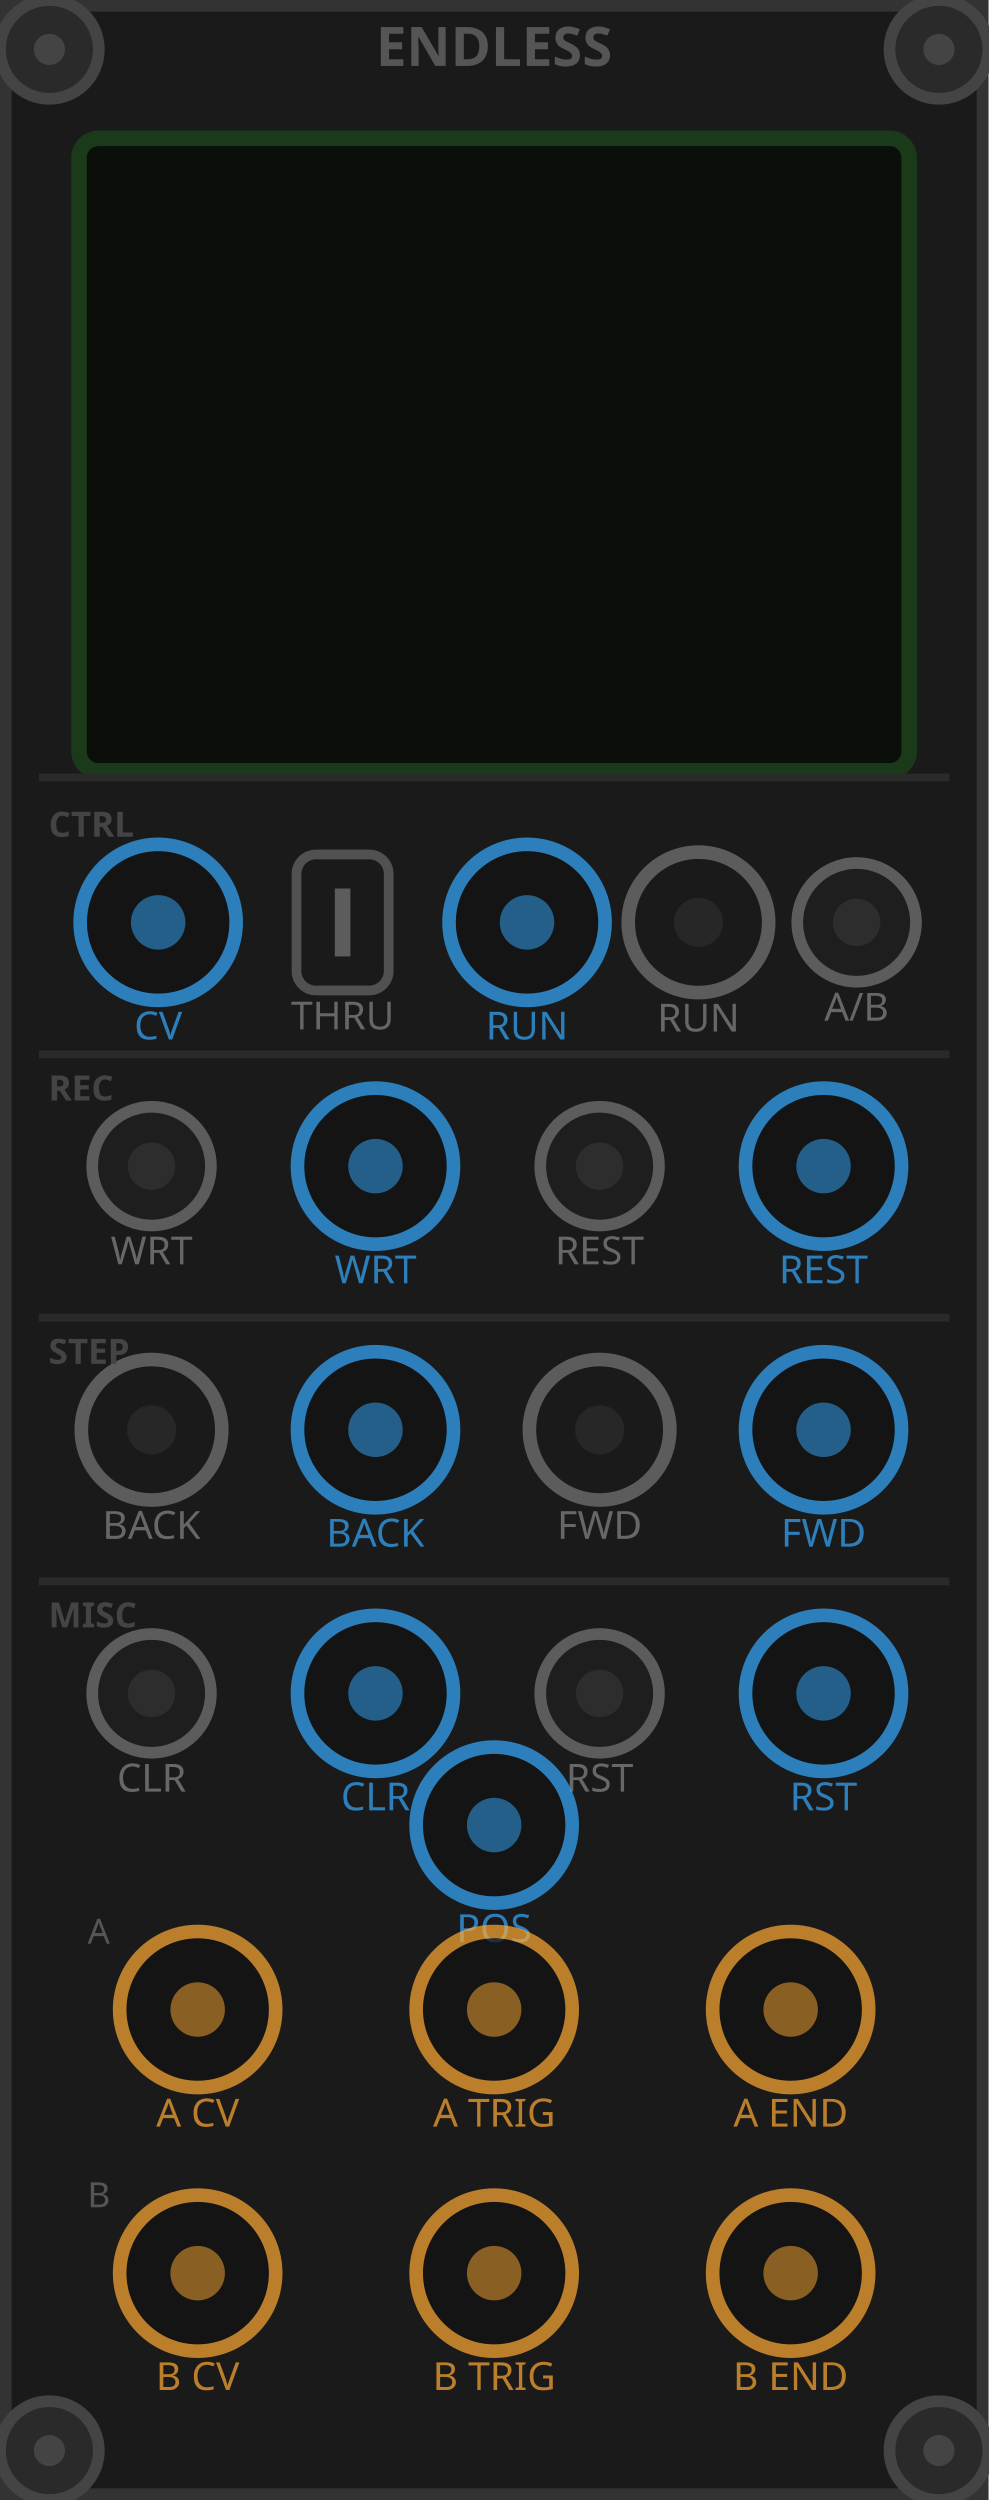
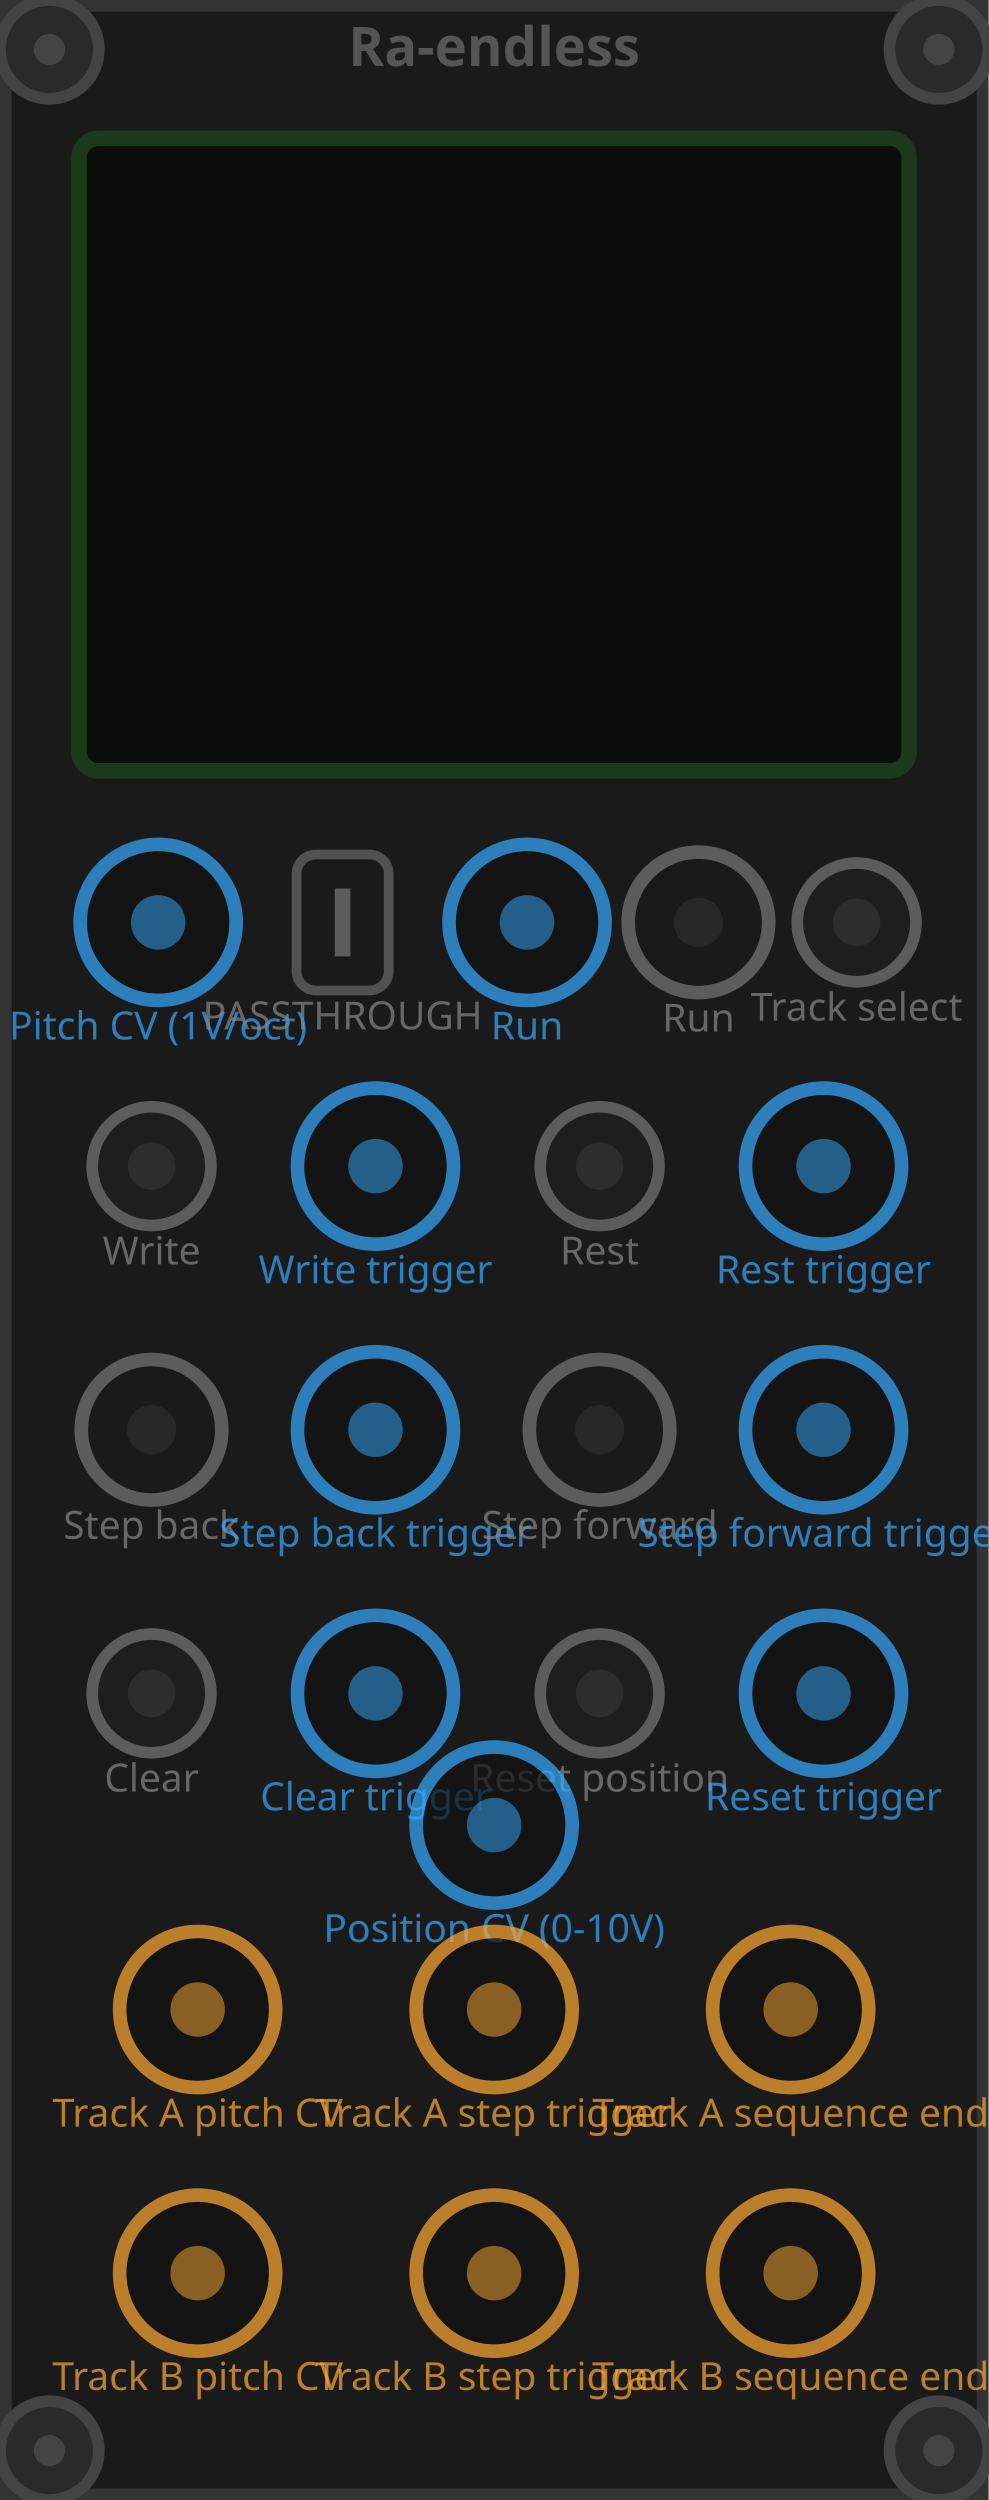
<svg xmlns="http://www.w3.org/2000/svg" viewBox="0 0 50.80 128.5" width="50.80mm" height="128.5mm">
  <rect width="50.80" height="128.5" fill="#1a1a1a" />
  <rect x="0.3" y="0.3" width="50.20" height="127.9" fill="none" stroke="#333" stroke-width="0.6" />
  <circle cx="2.54" cy="2.54" r="2.54" fill="#2a2a2a" stroke="#444" stroke-width="0.6" />
  <circle cx="2.54" cy="2.54" r="0.8" fill="#444" />
  <circle cx="2.54" cy="125.96" r="2.54" fill="#2a2a2a" stroke="#444" stroke-width="0.6" />
  <circle cx="2.54" cy="125.96" r="0.8" fill="#444" />
  <circle cx="48.26" cy="2.54" r="2.54" fill="#2a2a2a" stroke="#444" stroke-width="0.6" />
  <circle cx="48.26" cy="2.54" r="0.8" fill="#444" />
  <circle cx="48.26" cy="125.96" r="2.54" fill="#2a2a2a" stroke="#444" stroke-width="0.6" />
  <circle cx="48.26" cy="125.96" r="0.8" fill="#444" />
+   <text x="25.40" y="3.39" fill="#555" font-family="sans-serif" font-size="2.8" text-anchor="middle" font-weight="bold">Ra-endless</text>
  <rect x="4.06" y="7.11" width="42.67" height="32.51" rx="1" fill="#0a0f0a" stroke="#1a3a1a" stroke-width="0.8" />
-   <text x="25.40" y="3.39" fill="#555" font-family="sans-serif" font-size="2.8" text-anchor="middle" font-weight="bold">ENDLESS</text>
  <circle cx="8.13" cy="47.41" r="4.01" fill="#111" stroke="#3af" stroke-width="0.7" opacity="0.7" />
  <circle cx="8.13" cy="47.41" r="1.40" fill="#3af" opacity="0.5" />
-   <text x="8.13" y="53.43" fill="#3af" font-family="sans-serif" font-size="2.0" text-anchor="middle" opacity="0.7">CV</text>
+   <text x="8.13" y="53.43" fill="#3af" font-family="sans-serif" font-size="2.0" text-anchor="middle" opacity="0.7">Pitch CV (1V/oct)</text>
  <rect x="15.24" y="43.92" width="4.74" height="6.99" rx="1" fill="none" stroke="#888" stroke-width="0.5" opacity="0.5" />
  <line x1="17.61" y1="49.16" x2="17.61" y2="45.67" stroke="#888" stroke-width="0.8" opacity="0.6" />
-   <text x="17.61" y="52.91" fill="#888" font-family="sans-serif" font-size="2.0" text-anchor="middle" opacity="0.7">THRU</text>
+   <text x="17.61" y="52.91" fill="#888" font-family="sans-serif" font-size="2.0" text-anchor="middle" opacity="0.7">PASSTHROUGH</text>
  <circle cx="27.09" cy="47.41" r="4.01" fill="#111" stroke="#3af" stroke-width="0.7" opacity="0.7" />
  <circle cx="27.09" cy="47.41" r="1.40" fill="#3af" opacity="0.5" />
-   <text x="27.09" y="53.43" fill="#3af" font-family="sans-serif" font-size="2.0" text-anchor="middle" opacity="0.7">RUN</text>
+   <text x="27.09" y="53.43" fill="#3af" font-family="sans-serif" font-size="2.0" text-anchor="middle" opacity="0.7">Run</text>
  <circle cx="35.90" cy="47.41" r="3.61" fill="#1a1a1a" stroke="#888" stroke-width="0.7" opacity="0.6" />
  <circle cx="35.90" cy="47.41" r="1.26" fill="#333" opacity="0.5" />
-   <text x="35.90" y="53.02" fill="#888" font-family="sans-serif" font-size="2.0" text-anchor="middle" opacity="0.7">RUN</text>
+   <text x="35.90" y="53.02" fill="#888" font-family="sans-serif" font-size="2.0" text-anchor="middle" opacity="0.7">Run</text>
  <circle cx="44.03" cy="47.41" r="3.05" fill="#222" stroke="#888" stroke-width="0.6" opacity="0.6" />
  <circle cx="44.03" cy="47.41" r="1.22" fill="#444" opacity="0.4" />
-   <text x="44.03" y="52.46" fill="#888" font-family="sans-serif" font-size="2.0" text-anchor="middle" opacity="0.7">A/B</text>
+   <text x="44.03" y="52.46" fill="#888" font-family="sans-serif" font-size="2.0" text-anchor="middle" opacity="0.7">Track select</text>
  <circle cx="7.79" cy="59.94" r="3.05" fill="#222" stroke="#888" stroke-width="0.6" opacity="0.6" />
  <circle cx="7.79" cy="59.94" r="1.22" fill="#444" opacity="0.4" />
-   <text x="7.79" y="64.99" fill="#888" font-family="sans-serif" font-size="2.0" text-anchor="middle" opacity="0.7">WRT</text>
+   <text x="7.79" y="64.99" fill="#888" font-family="sans-serif" font-size="2.0" text-anchor="middle" opacity="0.7">Write</text>
  <circle cx="19.30" cy="59.94" r="4.01" fill="#111" stroke="#3af" stroke-width="0.7" opacity="0.7" />
  <circle cx="19.30" cy="59.94" r="1.40" fill="#3af" opacity="0.5" />
-   <text x="19.30" y="65.96" fill="#3af" font-family="sans-serif" font-size="2.0" text-anchor="middle" opacity="0.7">WRT</text>
+   <text x="19.30" y="65.96" fill="#3af" font-family="sans-serif" font-size="2.0" text-anchor="middle" opacity="0.7">Write trigger</text>
  <circle cx="30.82" cy="59.94" r="3.05" fill="#222" stroke="#888" stroke-width="0.6" opacity="0.6" />
  <circle cx="30.82" cy="59.94" r="1.22" fill="#444" opacity="0.4" />
-   <text x="30.82" y="64.99" fill="#888" font-family="sans-serif" font-size="2.0" text-anchor="middle" opacity="0.7">REST</text>
+   <text x="30.82" y="64.99" fill="#888" font-family="sans-serif" font-size="2.0" text-anchor="middle" opacity="0.7">Rest</text>
  <circle cx="42.33" cy="59.94" r="4.01" fill="#111" stroke="#3af" stroke-width="0.7" opacity="0.7" />
  <circle cx="42.33" cy="59.94" r="1.40" fill="#3af" opacity="0.5" />
-   <text x="42.33" y="65.96" fill="#3af" font-family="sans-serif" font-size="2.0" text-anchor="middle" opacity="0.7">REST</text>
+   <text x="42.33" y="65.96" fill="#3af" font-family="sans-serif" font-size="2.0" text-anchor="middle" opacity="0.7">Rest trigger</text>
  <circle cx="7.79" cy="73.49" r="3.61" fill="#1a1a1a" stroke="#888" stroke-width="0.7" opacity="0.6" />
  <circle cx="7.79" cy="73.49" r="1.26" fill="#333" opacity="0.5" />
-   <text x="7.79" y="79.10" fill="#888" font-family="sans-serif" font-size="2.0" text-anchor="middle" opacity="0.7">BACK</text>
+   <text x="7.79" y="79.10" fill="#888" font-family="sans-serif" font-size="2.0" text-anchor="middle" opacity="0.7">Step back</text>
  <circle cx="19.30" cy="73.49" r="4.01" fill="#111" stroke="#3af" stroke-width="0.7" opacity="0.7" />
  <circle cx="19.30" cy="73.49" r="1.40" fill="#3af" opacity="0.5" />
-   <text x="19.30" y="79.50" fill="#3af" font-family="sans-serif" font-size="2.0" text-anchor="middle" opacity="0.7">BACK</text>
+   <text x="19.30" y="79.50" fill="#3af" font-family="sans-serif" font-size="2.0" text-anchor="middle" opacity="0.7">Step back trigger</text>
  <circle cx="30.82" cy="73.49" r="3.61" fill="#1a1a1a" stroke="#888" stroke-width="0.7" opacity="0.6" />
  <circle cx="30.82" cy="73.49" r="1.26" fill="#333" opacity="0.5" />
-   <text x="30.82" y="79.10" fill="#888" font-family="sans-serif" font-size="2.0" text-anchor="middle" opacity="0.7">FWD</text>
+   <text x="30.82" y="79.10" fill="#888" font-family="sans-serif" font-size="2.0" text-anchor="middle" opacity="0.7">Step forward</text>
  <circle cx="42.33" cy="73.49" r="4.01" fill="#111" stroke="#3af" stroke-width="0.7" opacity="0.7" />
  <circle cx="42.33" cy="73.49" r="1.40" fill="#3af" opacity="0.5" />
-   <text x="42.33" y="79.50" fill="#3af" font-family="sans-serif" font-size="2.0" text-anchor="middle" opacity="0.7">FWD</text>
+   <text x="42.33" y="79.50" fill="#3af" font-family="sans-serif" font-size="2.0" text-anchor="middle" opacity="0.7">Step forward trigger</text>
  <circle cx="7.79" cy="87.04" r="3.05" fill="#222" stroke="#888" stroke-width="0.6" opacity="0.6" />
  <circle cx="7.79" cy="87.04" r="1.22" fill="#444" opacity="0.4" />
-   <text x="7.79" y="92.09" fill="#888" font-family="sans-serif" font-size="2.0" text-anchor="middle" opacity="0.7">CLR</text>
+   <text x="7.79" y="92.09" fill="#888" font-family="sans-serif" font-size="2.0" text-anchor="middle" opacity="0.7">Clear</text>
  <circle cx="19.30" cy="87.04" r="4.01" fill="#111" stroke="#3af" stroke-width="0.7" opacity="0.7" />
  <circle cx="19.30" cy="87.04" r="1.40" fill="#3af" opacity="0.5" />
-   <text x="19.30" y="93.05" fill="#3af" font-family="sans-serif" font-size="2.0" text-anchor="middle" opacity="0.7">CLR</text>
+   <text x="19.30" y="93.05" fill="#3af" font-family="sans-serif" font-size="2.0" text-anchor="middle" opacity="0.7">Clear trigger</text>
  <circle cx="30.82" cy="87.04" r="3.05" fill="#222" stroke="#888" stroke-width="0.6" opacity="0.6" />
  <circle cx="30.82" cy="87.04" r="1.22" fill="#444" opacity="0.4" />
-   <text x="30.82" y="92.09" fill="#888" font-family="sans-serif" font-size="2.0" text-anchor="middle" opacity="0.7">RST</text>
+   <text x="30.82" y="92.09" fill="#888" font-family="sans-serif" font-size="2.0" text-anchor="middle" opacity="0.7">Reset position</text>
  <circle cx="42.33" cy="87.04" r="4.01" fill="#111" stroke="#3af" stroke-width="0.7" opacity="0.7" />
  <circle cx="42.33" cy="87.04" r="1.40" fill="#3af" opacity="0.5" />
-   <text x="42.33" y="93.05" fill="#3af" font-family="sans-serif" font-size="2.0" text-anchor="middle" opacity="0.7">RST</text>
+   <text x="42.33" y="93.05" fill="#3af" font-family="sans-serif" font-size="2.0" text-anchor="middle" opacity="0.7">Reset trigger</text>
  <circle cx="25.40" cy="93.81" r="4.01" fill="#111" stroke="#3af" stroke-width="0.7" opacity="0.7" />
  <circle cx="25.40" cy="93.81" r="1.40" fill="#3af" opacity="0.5" />
-   <text x="25.40" y="99.82" fill="#3af" font-family="sans-serif" font-size="2.0" text-anchor="middle" opacity="0.7">POS</text>
+   <text x="25.40" y="99.82" fill="#3af" font-family="sans-serif" font-size="2.0" text-anchor="middle" opacity="0.7">Position CV (0-10V)</text>
  <circle cx="10.16" cy="103.29" r="4.01" fill="#111" stroke="#fa3" stroke-width="0.7" opacity="0.7" />
  <circle cx="10.16" cy="103.29" r="1.40" fill="#fa3" opacity="0.5" />
-   <text x="10.16" y="109.31" fill="#fa3" font-family="sans-serif" font-size="2.0" text-anchor="middle" opacity="0.7">A CV</text>
+   <text x="10.16" y="109.31" fill="#fa3" font-family="sans-serif" font-size="2.0" text-anchor="middle" opacity="0.7">Track A pitch CV</text>
  <circle cx="25.40" cy="103.29" r="4.01" fill="#111" stroke="#fa3" stroke-width="0.7" opacity="0.7" />
  <circle cx="25.40" cy="103.29" r="1.40" fill="#fa3" opacity="0.5" />
-   <text x="25.40" y="109.31" fill="#fa3" font-family="sans-serif" font-size="2.0" text-anchor="middle" opacity="0.7">A TRIG</text>
+   <text x="25.40" y="109.31" fill="#fa3" font-family="sans-serif" font-size="2.0" text-anchor="middle" opacity="0.7">Track A step trigger</text>
  <circle cx="40.64" cy="103.29" r="4.01" fill="#111" stroke="#fa3" stroke-width="0.7" opacity="0.7" />
  <circle cx="40.64" cy="103.29" r="1.40" fill="#fa3" opacity="0.5" />
-   <text x="40.64" y="109.31" fill="#fa3" font-family="sans-serif" font-size="2.0" text-anchor="middle" opacity="0.7">A END</text>
+   <text x="40.64" y="109.31" fill="#fa3" font-family="sans-serif" font-size="2.0" text-anchor="middle" opacity="0.7">Track A sequence end</text>
  <circle cx="10.16" cy="116.84" r="4.01" fill="#111" stroke="#fa3" stroke-width="0.7" opacity="0.7" />
  <circle cx="10.16" cy="116.84" r="1.40" fill="#fa3" opacity="0.5" />
-   <text x="10.16" y="122.85" fill="#fa3" font-family="sans-serif" font-size="2.0" text-anchor="middle" opacity="0.7">B CV</text>
+   <text x="10.16" y="122.85" fill="#fa3" font-family="sans-serif" font-size="2.0" text-anchor="middle" opacity="0.7">Track B pitch CV</text>
  <circle cx="25.40" cy="116.84" r="4.01" fill="#111" stroke="#fa3" stroke-width="0.7" opacity="0.7" />
  <circle cx="25.40" cy="116.84" r="1.40" fill="#fa3" opacity="0.5" />
-   <text x="25.40" y="122.85" fill="#fa3" font-family="sans-serif" font-size="2.0" text-anchor="middle" opacity="0.7">B TRIG</text>
+   <text x="25.40" y="122.85" fill="#fa3" font-family="sans-serif" font-size="2.0" text-anchor="middle" opacity="0.7">Track B step trigger</text>
  <circle cx="40.64" cy="116.84" r="4.01" fill="#111" stroke="#fa3" stroke-width="0.7" opacity="0.7" />
  <circle cx="40.64" cy="116.84" r="1.40" fill="#fa3" opacity="0.5" />
-   <text x="40.64" y="122.85" fill="#fa3" font-family="sans-serif" font-size="2.0" text-anchor="middle" opacity="0.7">B END</text>
-   <line x1="2" y1="39.96" x2="48.80" y2="39.96" stroke="#2a2a2a" stroke-width="0.4" />
-   <line x1="2" y1="54.19" x2="48.80" y2="54.19" stroke="#2a2a2a" stroke-width="0.4" />
-   <line x1="2" y1="67.73" x2="48.80" y2="67.73" stroke="#2a2a2a" stroke-width="0.4" />
-   <line x1="2" y1="81.28" x2="48.80" y2="81.28" stroke="#2a2a2a" stroke-width="0.4" />
-   <text x="2.5" y="43.01" fill="#444" font-family="sans-serif" font-size="1.8" font-weight="bold">CTRL</text>
-   <text x="2.5" y="56.56" fill="#444" font-family="sans-serif" font-size="1.8" font-weight="bold">REC</text>
-   <text x="2.5" y="70.10" fill="#444" font-family="sans-serif" font-size="1.8" font-weight="bold">STEP</text>
-   <text x="2.5" y="83.65" fill="#444" font-family="sans-serif" font-size="1.8" font-weight="bold">MISC</text>
-   <text x="5.08" y="99.91" fill="#555" font-family="sans-serif" font-size="1.8" text-anchor="middle">A</text>
-   <text x="5.08" y="113.45" fill="#555" font-family="sans-serif" font-size="1.8" text-anchor="middle">B</text>
+   <text x="40.64" y="122.85" fill="#fa3" font-family="sans-serif" font-size="2.0" text-anchor="middle" opacity="0.7">Track B sequence end</text>
</svg>
